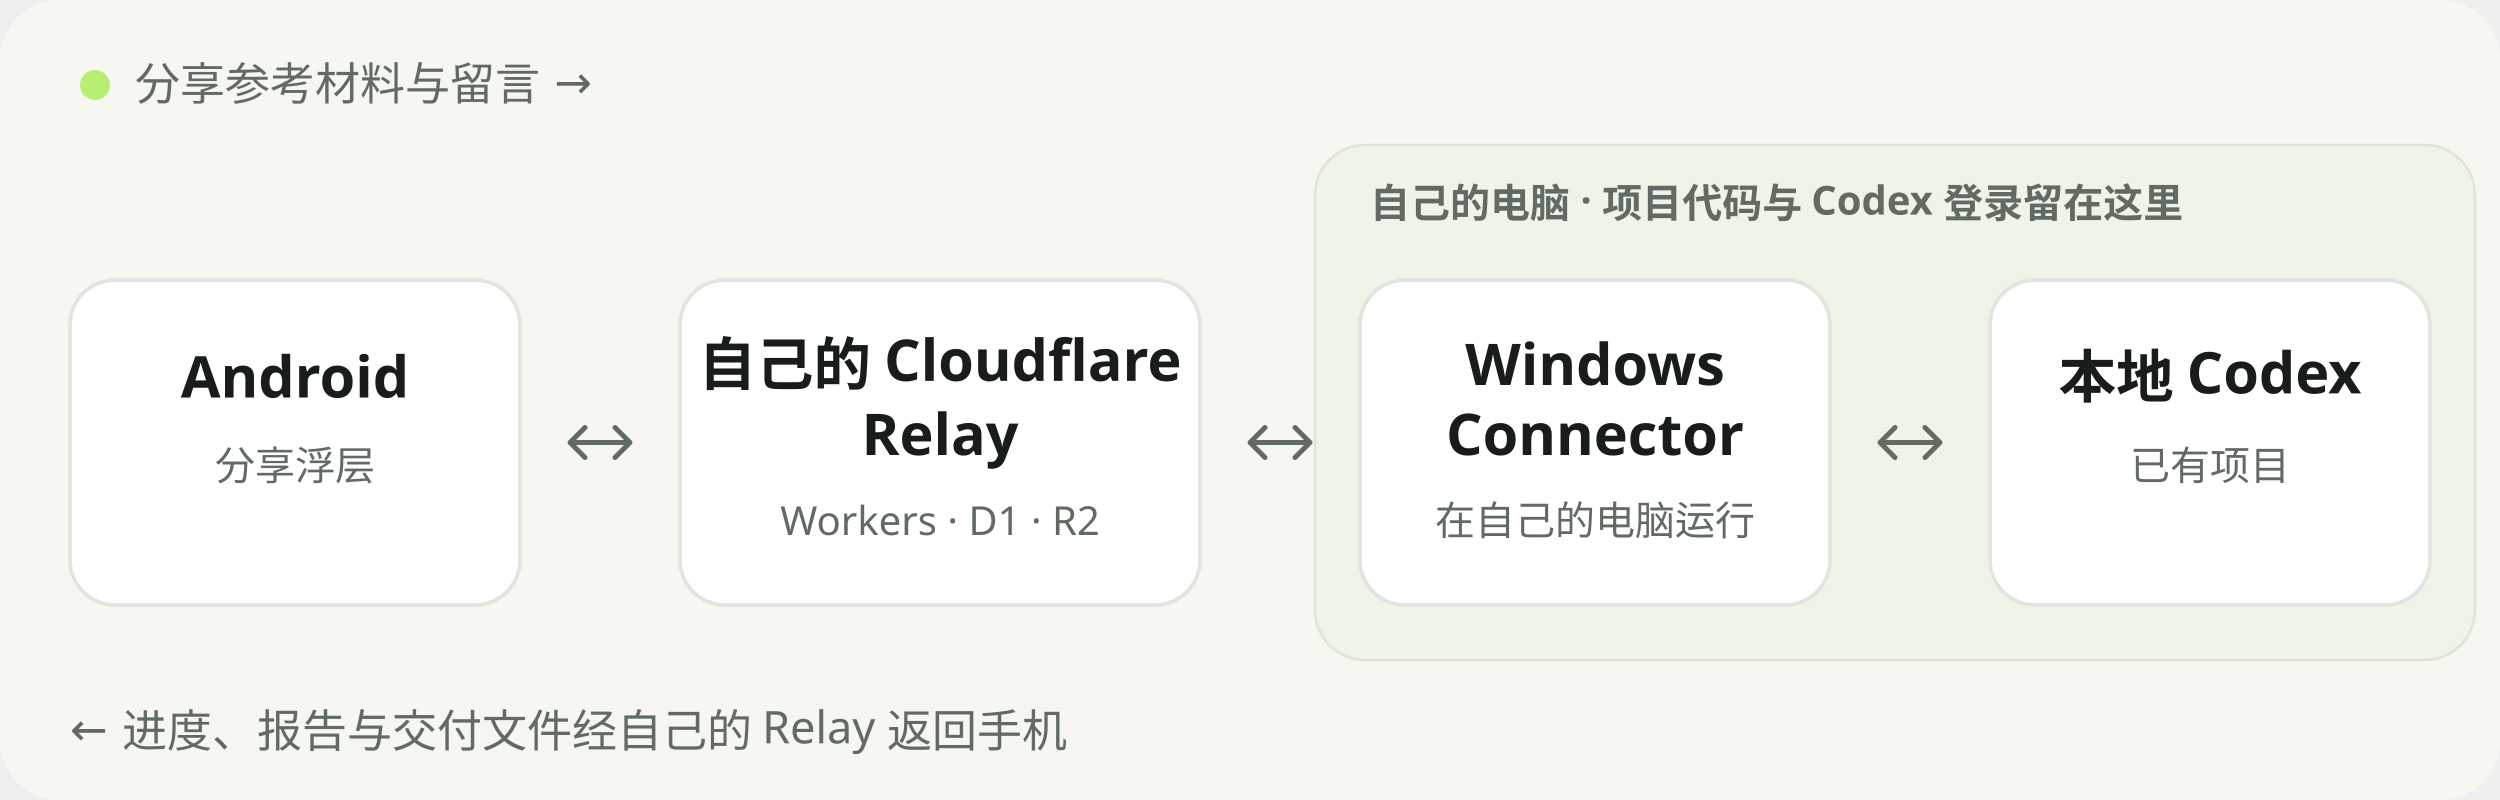
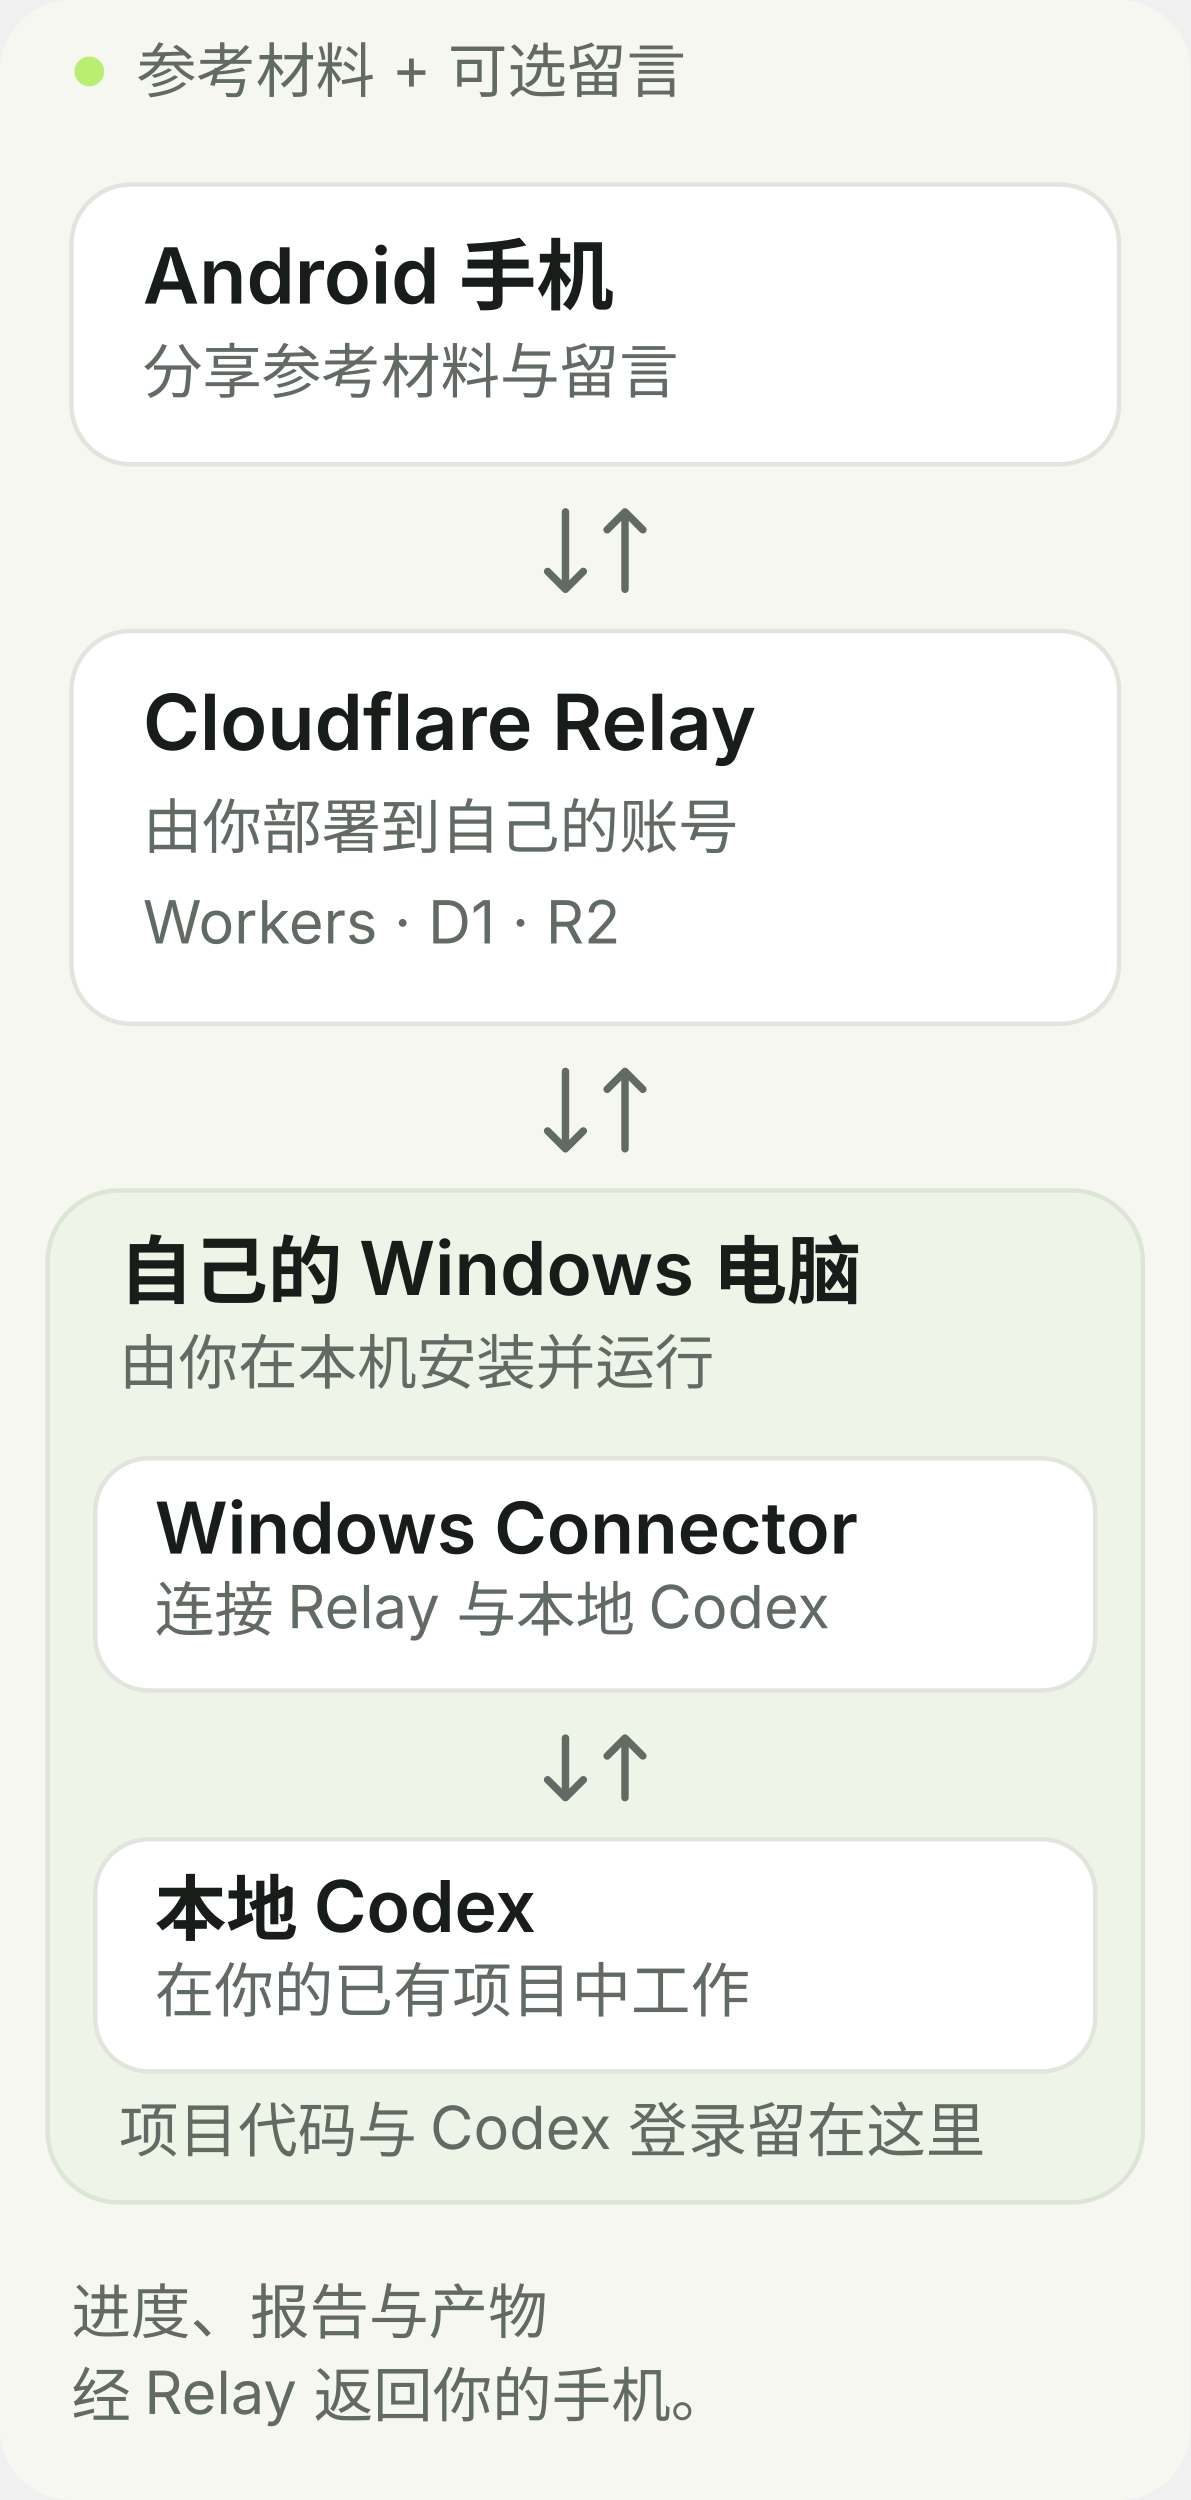
- <svg xmlns="http://www.w3.org/2000/svg" viewBox="0 0 1000 320" role="img" aria-labelledby="title description">
-   <rect width="1000" height="320" rx="24" fill="#F7F7F2" />
-   <g font-family="Segoe UI, Microsoft YaHei, sans-serif">
-     <circle cx="38" cy="34" r="6" fill="#B8EF73" />
-     <text x="54" y="40" font-size="18" fill="#616A63">分享参考材料与留言 →</text>
-     <rect x="526" y="58" width="464" height="206" rx="20" fill="#EFF4E8" stroke="#DDE5D4" />
-     <text x="548" y="87" font-size="16" font-weight="600" fill="#616A63">自己的电脑 · 项目代码与 Codex 登录留在这里</text>
-     <g fill="#FFFFFF" stroke="#E1E5DD" stroke-width="1.5">
-       <rect x="28" y="112" width="180" height="130" rx="18" />
-       <rect x="272" y="112" width="208" height="130" rx="18" />
-       <rect x="544" y="112" width="188" height="130" rx="18" />
-       <rect x="796" y="112" width="176" height="130" rx="18" />
+ <svg xmlns="http://www.w3.org/2000/svg" width="400" height="840" viewBox="0 0 400 840" role="img" aria-labelledby="title description" lang="zh">
+   <rect width="400" height="840" rx="24" fill="#F7F7F2" />
+   <g font-family="system-ui, -apple-system, Segoe UI, PingFang SC, Microsoft YaHei, sans-serif">
+     <circle cx="30" cy="24" r="5" fill="#B8EF73" />
+     <text x="46" y="31" font-size="20" fill="#616A63">参考材料 + 可选留言</text>
+     <rect id="phone-card" x="24" y="62" width="352" height="94" rx="20" fill="#FFFFFF" stroke="#E1E5DD" stroke-width="1.5" />
+     <text data-box="phone-card" x="48" y="102" font-size="26" font-weight="600" fill="#191D1A">Android 手机</text>
+     <text data-box="phone-card" x="48" y="132" font-size="20" fill="#616A63">分享参考材料与留言</text>
+     <rect id="relay-card" x="24" y="212" width="352" height="132" rx="20" fill="#FFFFFF" stroke="#E1E5DD" stroke-width="1.5" />
+     <text data-box="relay-card" x="48" y="252" font-size="26" font-weight="600" fill="#191D1A">Cloudflare Relay</text>
+     <text data-box="relay-card" x="48" y="285" font-size="20" fill="#616A63">由你部署到自己的账号</text>
+     <text data-box="relay-card" x="48" y="317" font-size="20" fill="#616A63">Workers · D1 · R2</text>
+     <rect id="computer-group" x="16" y="400" width="368" height="340" rx="24" fill="#EFF4E8" stroke="#DDE5D4" stroke-width="1.5" />
+     <text data-box="computer-group" x="40" y="436" font-size="25" font-weight="600" fill="#191D1A">自己的 Windows 电脑</text>
+     <text data-box="computer-group" x="40" y="465" font-size="20" fill="#616A63">由你在本机安装并运行</text>
+     <rect id="connector-card" x="32" y="490" width="336" height="78" rx="18" fill="#FFFFFF" stroke="#E1E5DD" stroke-width="1.5" />
+     <text data-box="connector-card" x="52" y="522" font-size="24" font-weight="600" fill="#191D1A">Windows Connector</text>
+     <text data-box="connector-card" x="52" y="548" font-size="20" fill="#616A63">连接 Relay 与本地 Codex</text>
+     <rect id="codex-card" x="32" y="618" width="336" height="78" rx="18" fill="#FFFFFF" stroke="#E1E5DD" stroke-width="1.5" />
+     <text data-box="codex-card" x="52" y="650" font-size="24" font-weight="600" fill="#191D1A">本地 Codex</text>
+     <text data-box="codex-card" x="52" y="676" font-size="20" fill="#616A63">在你的已有项目中工作</text>
+     <text data-box="computer-group" x="40" y="723" font-size="20" fill="#616A63">项目代码与 Codex 登录留在这里</text>
+     <g fill="none" stroke="#616A63" stroke-width="2.5" stroke-linecap="round" stroke-linejoin="round" aria-hidden="true">
+       <path d="M190 172V198 M184 192L190 198L196 192 M210 198V172 M204 178L210 172L216 178" />
+       <path d="M190 360V386 M184 380L190 386L196 380 M210 386V360 M204 366L210 360L216 366" />
+       <path d="M190 584V604 M184 598L190 604L196 598 M210 604V584 M204 590L210 584L216 590" />
    </g>
-     <g fill="#191D1A" font-size="23" font-weight="600" text-anchor="middle">
-       <text x="118" y="159">Android</text>
-       <text x="376" y="154">自己的 Cloudflare</text>
-       <text x="376" y="182">Relay</text>
-       <text x="638" y="154">Windows</text>
-       <text x="638" y="182">Connector</text>
-       <text x="884" y="159">本地 Codex</text>
-     </g>
-     <g fill="#616A63" font-size="16" text-anchor="middle">
-       <text x="118" y="192">分享浮层</text>
-       <text x="376" y="214">Workers · D1 · R2</text>
-       <text x="638" y="214">在自己的电脑运行</text>
-       <text x="884" y="192">已有项目</text>
-     </g>
-     <g fill="none" stroke="#616A63" stroke-width="2" stroke-linecap="round" stroke-linejoin="round">
-       <path d="M228 177H252 M234 171L228 177L234 183 M246 171L252 177L246 183" />
-       <path d="M500 177H524 M506 171L500 177L506 183 M518 171L524 177L518 183" />
-       <path d="M752 177H776 M758 171L752 177L758 183 M770 171L776 177L770 183" />
-     </g>
-     <text x="28" y="298" font-size="18" fill="#616A63">← 进度、报告与交付文件经自己的 Relay 返回手机</text>
+     <text x="24" y="784" font-size="20" fill="#616A63">进度、报告与产物</text>
+     <text x="24" y="812" font-size="20" fill="#616A63">经 Relay 返回你的手机。</text>
  </g>
</svg>
